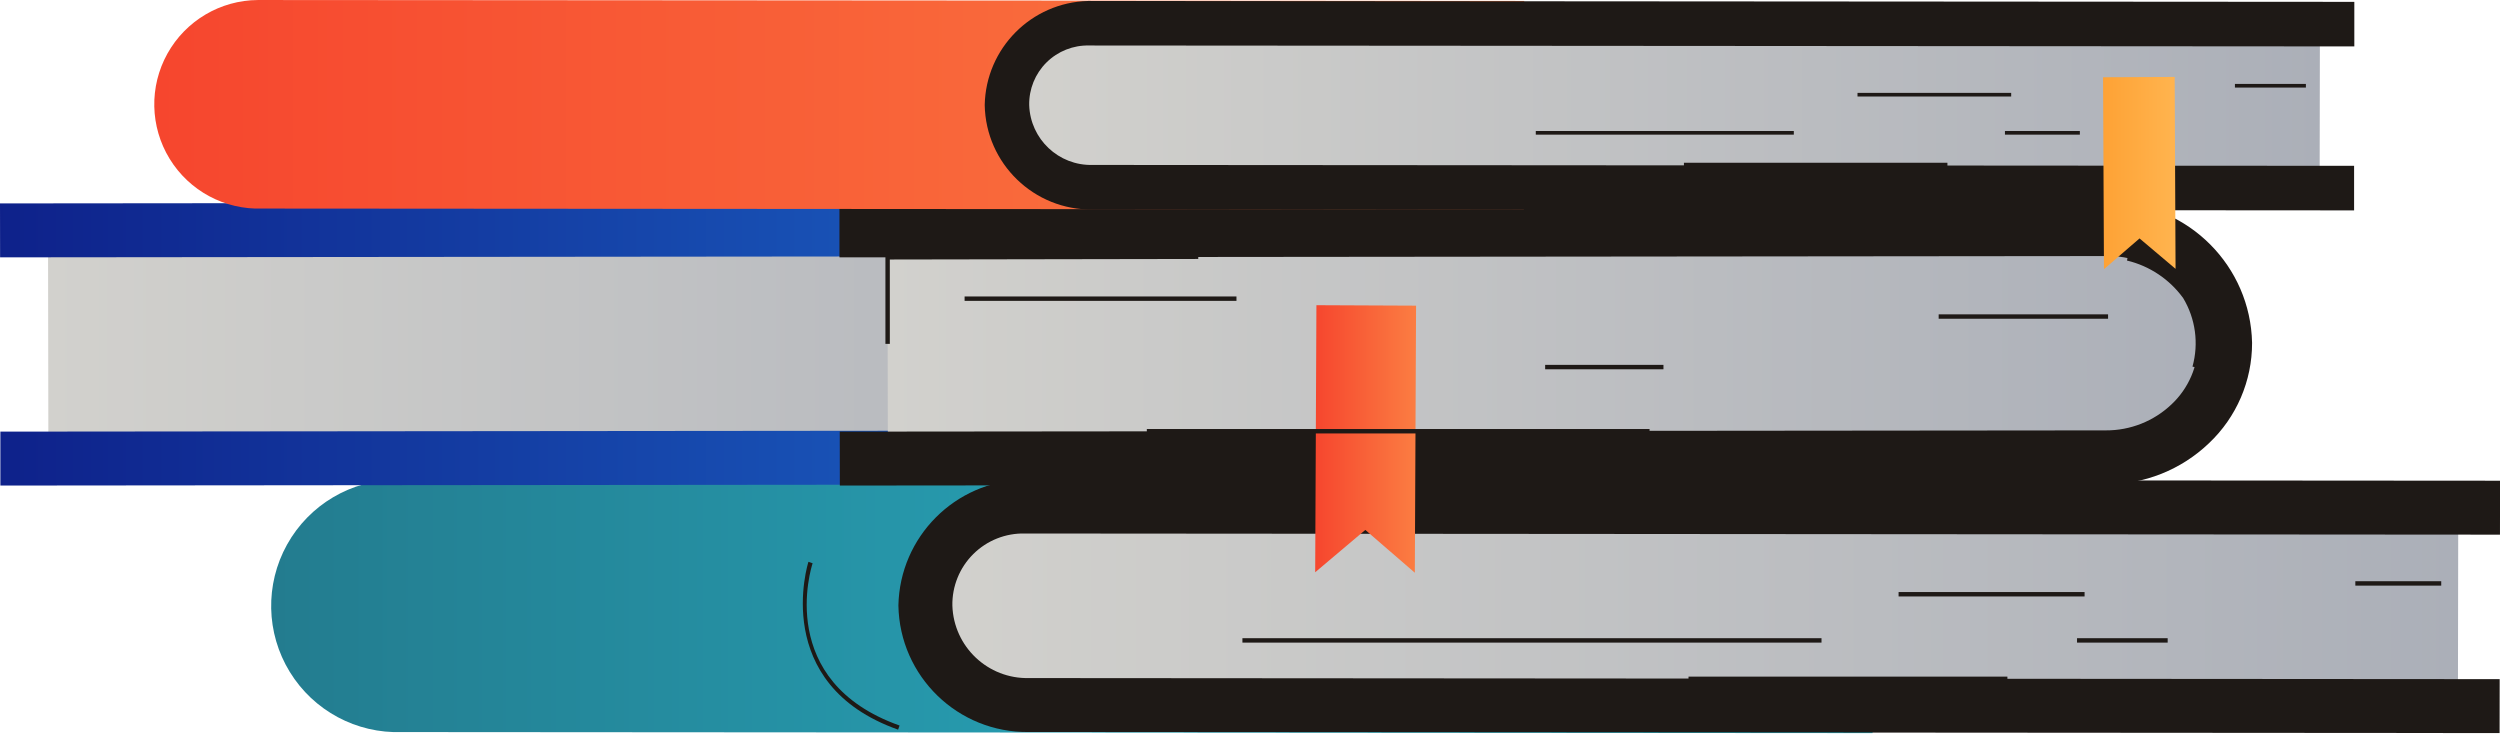
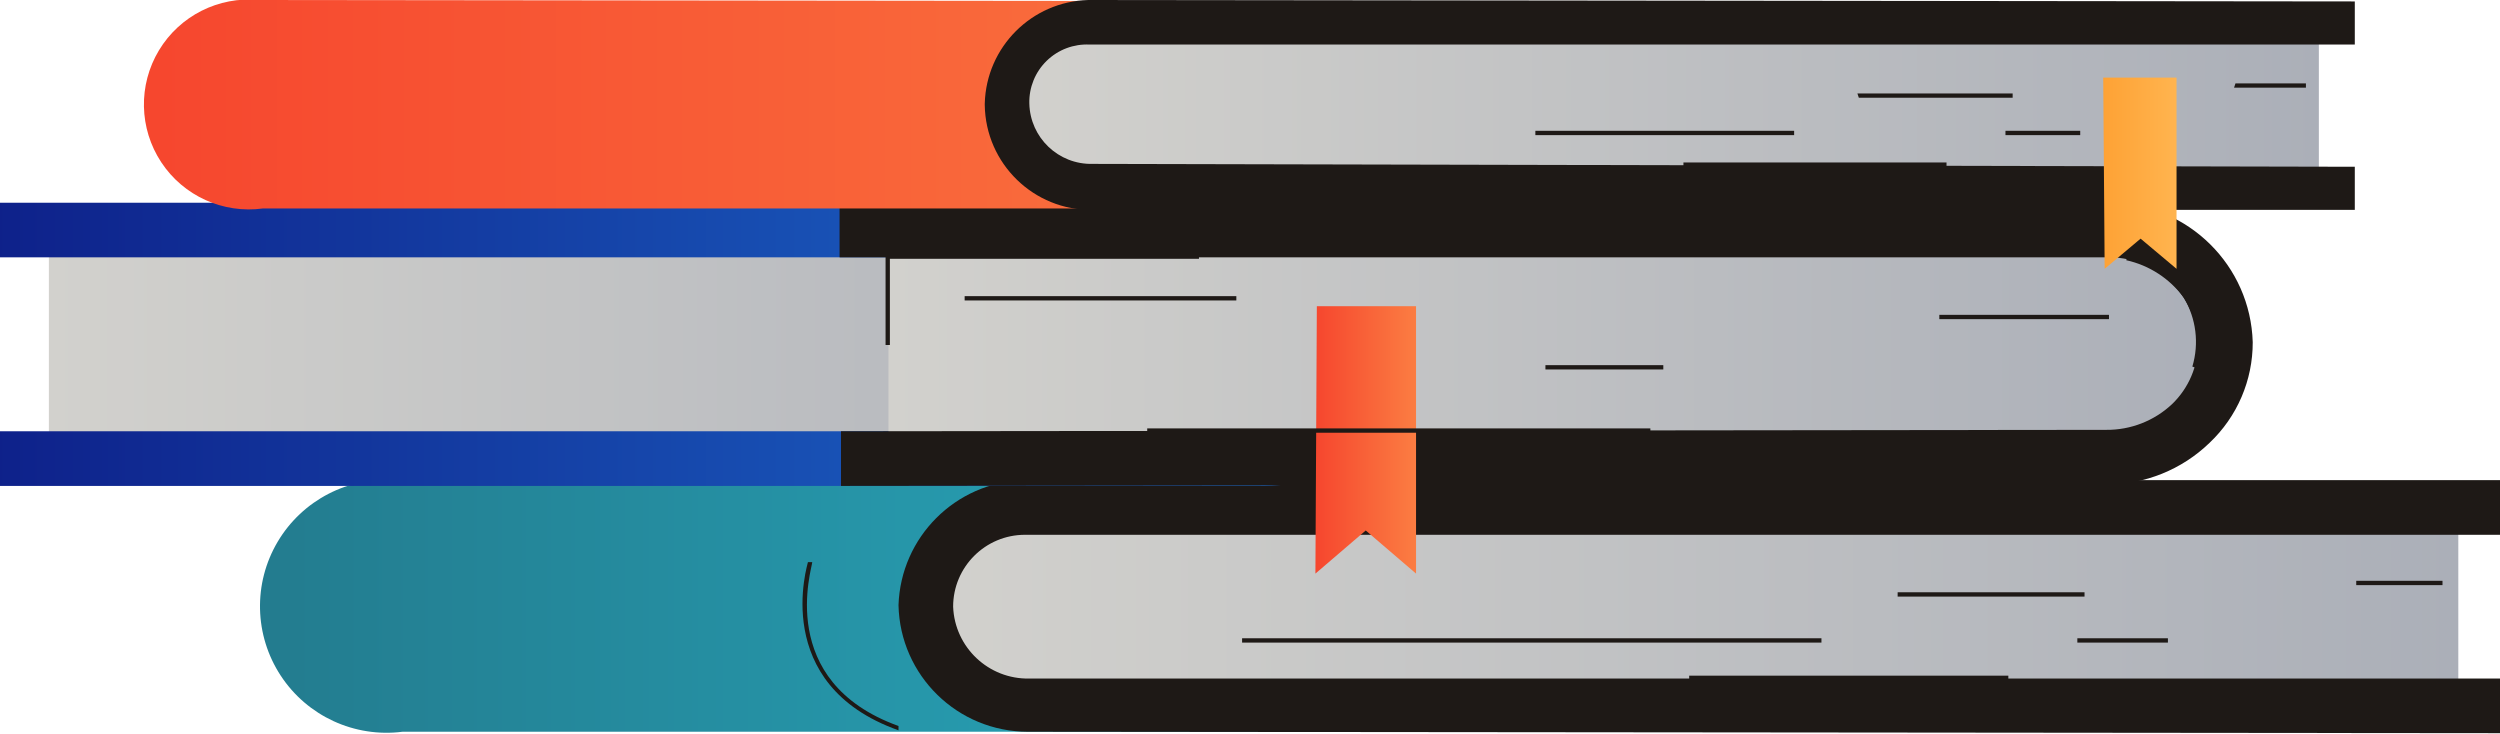
- <svg xmlns="http://www.w3.org/2000/svg" width="173.915" height="51" viewBox="0 0 173.915 51">
+ <svg xmlns="http://www.w3.org/2000/svg" viewBox="0 0 173.9 51">
  <defs>
-     <linearGradient id="a" y1="0.5" x2="1" y2="0.5" gradientUnits="objectBoundingBox">
+     <linearGradient id="a" x2="1" y1=".5" y2=".5" gradientUnits="objectBoundingBox">
      <stop offset="0" stop-color="#237c8f" />
      <stop offset="1" stop-color="#2abdd1" />
    </linearGradient>
-     <linearGradient id="b" y1="0.5" x2="1" y2="0.5" gradientUnits="objectBoundingBox">
+     <linearGradient id="b" x2="1" y1=".5" y2=".5" gradientUnits="objectBoundingBox">
      <stop offset="0" stop-color="#d2d1cd" />
      <stop offset="1" stop-color="#abafb8" />
    </linearGradient>
-     <linearGradient id="d" y1="0.5" x2="1" y2="0.5" gradientUnits="objectBoundingBox">
+     <linearGradient id="c" x2="1" y1=".5" y2=".5" gradientUnits="objectBoundingBox">
      <stop offset="0" stop-color="#0e218a" />
      <stop offset="1" stop-color="#1f72d2" />
    </linearGradient>
-     <linearGradient id="f" y1="0.5" x2="1" y2="0.5" gradientUnits="objectBoundingBox">
+     <linearGradient id="d" x2="1" y1=".5" y2=".5" gradientUnits="objectBoundingBox">
      <stop offset="0" stop-color="#f6462e" />
      <stop offset="1" stop-color="#fb7d42" />
    </linearGradient>
-     <linearGradient id="i" y1="0.5" x2="1" y2="0.5" gradientUnits="objectBoundingBox">
+     <linearGradient id="e" x2="1" y1=".5" y2=".5" gradientUnits="objectBoundingBox">
      <stop offset="0" stop-color="#fea235" />
      <stop offset="1" stop-color="#ffb44f" />
    </linearGradient>
  </defs>
-   <g transform="translate(-1282.452 -299.666)">
-     <g transform="translate(1301.334 333.034)">
-       <path d="M1406.924,326.574l0-3.753-102.7-.075a8.782,8.782,0,1,0,.372,17.558l102.3.074,0-3.752h-2.9l.017-10.053Z" transform="translate(-1295.512 -322.745)" fill="url(#a)" />
-       <g transform="translate(46.164 1.877)">
-         <path d="M1327.441,330.928a7.075,7.075,0,0,0,7.213,6.92l98.729.071.023-13.8-99.132-.071A7.051,7.051,0,0,0,1327.441,330.928Z" transform="translate(-1327.441 -324.043)" fill-rule="evenodd" fill="url(#b)" />
-       </g>
-       <g transform="translate(43.616)">
-         <path d="M1325.679,331.5a8.957,8.957,0,0,0,9.083,8.8l102.305.074.006-3.752-102.3-.075a5.206,5.206,0,0,1-5.339-5.04,4.928,4.928,0,0,1,5.053-5.016l102.607.08.006-3.753-102.706-.075A8.942,8.942,0,0,0,1325.679,331.5Z" transform="translate(-1325.679 -322.745)" fill="#1e1916" />
-       </g>
-       <g transform="translate(98.581 13.702)">
-         <rect width="22.184" height="0.308" fill="#1e1916" />
-       </g>
-       <g transform="translate(67.548 11.029)">
-         <rect width="40.285" height="0.307" fill="#1e1916" />
-       </g>
-       <g transform="translate(113.195 7.818)">
-         <rect width="12.939" height="0.307" fill="#1e1916" />
-       </g>
-       <g transform="translate(125.608 11.029)">
-         <rect width="6.306" height="0.307" fill="#1e1916" />
-       </g>
-       <g transform="translate(144.97 7.065)">
-         <rect width="5.975" height="0.307" fill="#1e1916" />
-       </g>
-     </g>
-     <g transform="translate(1338.3 338.75)">
-       <path d="M1327.707,338.373c-8.921-3.172-6.265-11.591-6.236-11.675l.291.1c-.11.332-2.588,8.218,6.048,11.288Z" transform="translate(-1321.079 -326.698)" fill="#1e1916" />
-     </g>
-     <g transform="translate(1282.452 313.732)">
-       <g transform="translate(3.338 1.874)">
-         <path d="M1369.963,310.691l-85.2.082.026,15.874,84.741-.08a7.942,7.942,0,1,0,.435-15.877Z" transform="translate(-1284.761 -310.691)" fill-rule="evenodd" fill="url(#b)" />
-       </g>
-       <path d="M1370.99,309.395l-88.538.085.006,3.752,88.44-.09a6.231,6.231,0,0,1,6.078,6.048,5.872,5.872,0,0,1-1.848,4.264,6.581,6.581,0,0,1-4.573,1.815l-88.077.087,0,3.751,88.078-.085a10.307,10.307,0,0,0,7.166-2.86,9.572,9.572,0,0,0,3-6.978A10,10,0,0,0,1370.99,309.395Z" transform="translate(-1282.452 -309.395)" fill="url(#d)" />
-       <g transform="translate(61.734 1.874)">
-         <path d="M1410.354,310.691l-85.2.082.027,15.874,84.74-.08a7.942,7.942,0,1,0,.437-15.877Z" transform="translate(-1325.15 -310.691)" fill-rule="evenodd" fill="url(#b)" />
-       </g>
-       <g transform="translate(58.397)">
-         <path d="M1411.38,309.395l-88.538.085,0,3.752,88.441-.09a6.229,6.229,0,0,1,6.077,6.048,5.865,5.865,0,0,1-1.846,4.264,6.581,6.581,0,0,1-4.573,1.815l-88.078.087.006,3.751,88.077-.085a10.308,10.308,0,0,0,7.167-2.86,9.577,9.577,0,0,0,3-6.978A10,10,0,0,0,1411.38,309.395Z" transform="translate(-1322.842 -309.395)" fill="#1e1916" />
-       </g>
-       <g transform="translate(91.492 7.165)">
-         <path d="M1345.732,332.93l3.488-2.945,3.444,2.978.087-18.58-6.933-.032Z" transform="translate(-1345.732 -314.351)" fill-rule="evenodd" fill="url(#f)" />
-       </g>
-       <g transform="translate(61.595 3.642)">
-         <path d="M1325.361,318.127h-.307v-6.174h.153l21.61-.038v.306l-21.457.038Z" transform="translate(-1325.054 -311.914)" fill="#1e1916" />
-       </g>
-       <g transform="translate(147.967 3.758)">
-         <path d="M1389.648,319.739l-.3-.065a6.09,6.09,0,0,0-.648-4.768,6.781,6.781,0,0,0-3.908-2.611l.061-.3a6.97,6.97,0,0,1,4.1,2.741A6.382,6.382,0,0,1,1389.648,319.739Z" transform="translate(-1384.793 -311.994)" fill="#1e1916" />
-       </g>
-       <g transform="translate(79.78 15.779)">
-         <rect width="34.974" height="0.308" fill="#1e1916" />
-       </g>
-       <g transform="translate(67.103 6.558)">
-         <rect width="18.913" height="0.306" fill="#1e1916" />
-       </g>
-       <g transform="translate(107.49 11.316)">
-         <rect width="8.23" height="0.308" fill="#1e1916" />
-       </g>
-       <g transform="translate(134.865 7.802)">
-         <rect width="11.785" height="0.306" fill="#1e1916" />
-       </g>
-     </g>
-     <g transform="translate(1293.203 299.666)">
-       <path d="M1385.171,302.829l0-3.1-88.088-.062a7.256,7.256,0,1,0,.308,14.507l87.757.062,0-3.1h-2.4l.013-8.308Z" transform="translate(-1289.888 -299.666)" fill="url(#f)" />
-       <g transform="translate(59.857 1.551)">
-         <path d="M1331.288,306.428a5.843,5.843,0,0,0,5.96,5.717l84.8.059.019-11.408-85.136-.058A5.824,5.824,0,0,0,1331.288,306.428Z" transform="translate(-1331.288 -300.739)" fill-rule="evenodd" fill="url(#b)" />
-       </g>
-       <g transform="translate(57.752 0.067)">
-         <path d="M1329.832,306.948a7.4,7.4,0,0,0,7.505,7.271l87.757.062,0-3.1-87.756-.062a4.3,4.3,0,0,1-4.411-4.165,4.07,4.07,0,0,1,4.174-4.144l88.009.064,0-3.1-88.09-.062A7.388,7.388,0,0,0,1329.832,306.948Z" transform="translate(-1329.832 -299.712)" fill="#1e1916" />
-       </g>
-       <g transform="translate(135.551 5.351)">
-         <path d="M1383.641,303.391l.062,13.35,2.475-2.139,2.506,2.117-.062-13.351Z" transform="translate(-1383.641 -303.367)" fill-rule="evenodd" fill="url(#i)" />
-       </g>
-       <g transform="translate(106.393 11.322)">
-         <rect width="18.33" height="0.254" fill="#1e1916" />
-       </g>
-       <g transform="translate(96.087 9.113)">
-         <rect width="17.951" height="0.254" fill="#1e1916" />
-       </g>
-       <g transform="translate(118.468 6.461)">
-         <rect width="10.691" height="0.253" fill="#1e1916" />
-       </g>
-       <g transform="translate(128.725 9.113)">
-         <rect width="5.211" height="0.254" fill="#1e1916" />
-       </g>
-       <g transform="translate(144.724 5.838)">
-         <rect width="4.937" height="0.254" fill="#1e1916" />
-       </g>
-     </g>
-   </g>
+   <path fill="url(#a)" d="M1407 326.6v-3.8h-102.8a8.8 8.8 0 1 0 .4 17.5h102.3v-3.7h-2.9v-10Z" transform="translate(-1276.6 -289.4)" />
+   <path fill="url(#b)" fill-rule="evenodd" d="M1327.4 331a7 7 0 0 0 7.3 6.8l98.7.1v-13.8h-99.1a7 7 0 0 0-6.9 6.8Z" transform="translate(-1262.4 -288.8)" />
+   <path fill="#1e1916" d="M62.5 42.1a9 9 0 0 0 9 8.8L174 51v-3.8H71.6a5.2 5.2 0 0 1-5.3-5 5 5 0 0 1 5-5H174v-3.8H71.2a9 9 0 0 0-8.7 8.7Z" />
+   <path fill="#1e1916" d="M117.5 47h22.2v.4h-22.2zm-31.1-2.6h40.3v.3H86.4zm45.6-3.2h13v.3h-13zm12.5 3.2h6.3v.3h-6.3zm19.4-4h6v.3h-6zM62.5 50.8c-9-3.2-6.3-11.6-6.3-11.7h.3c0 .4-2.6 8.3 6 11.4Z" />
+   <path fill="url(#b)" fill-rule="evenodd" d="M1370 310.7h-85.2v16l84.7-.1a8 8 0 1 0 .5-16Z" transform="translate(-1281.4 -294.8)" />
+   <path fill="url(#c)" d="M1371 309.4h-88.5v3.8h88.4a6.2 6.2 0 0 1 6 6 5.9 5.9 0 0 1-1.8 4.3 6.6 6.6 0 0 1-4.5 1.8h-88.1v3.8h88a10.3 10.3 0 0 0 7.2-3 9.6 9.6 0 0 0 3-7 10 10 0 0 0-9.7-9.7Z" transform="translate(-1282.5 -295.3)" />
+   <path fill="url(#b)" fill-rule="evenodd" d="M1410.4 310.7h-85.2v16l84.7-.1a8 8 0 1 0 .5-16Z" transform="translate(-1263.4 -294.8)" />
+   <path fill="#1e1916" d="m147 14-88.6.2v3.7h88.4a6.2 6.2 0 0 1 6.1 6 5.9 5.9 0 0 1-1.8 4.2 6.6 6.6 0 0 1-4.6 1.8l-88 .1v3.8l88-.1a10.3 10.3 0 0 0 7.2-2.9 9.6 9.6 0 0 0 3-7 10 10 0 0 0-9.8-9.7Z" />
+   <path fill="url(#d)" fill-rule="evenodd" d="m1345.7 333 3.5-3 3.5 3v-18.6h-6.9Z" transform="translate(-1254.2 -293.1)" />
+   <path fill="#1e1916" d="M61.9 24h-.3v-6.3h21.8v.3H61.9Zm90.9 1.6-.3-.1a6 6 0 0 0-.6-4.8 6.8 6.8 0 0 0-4-2.6l.1-.3a7 7 0 0 1 4.1 2.8 6.4 6.4 0 0 1 .7 5Zm-73 4.2h35v.3h-35z" />
+   <path fill="#1e1916" d="M67.1 20.6H86v.3H67.1zm40.4 4.8h8.2v.3h-8.2zm27.4-3.5h11.8v.3h-11.8z" />
+   <path fill="url(#d)" d="M1385.2 302.8v-3l-88.1-.1a7.3 7.3 0 1 0 .3 14.5h87.7v-3h-2.4v-8.4Z" transform="translate(-1279.1 -299.7)" />
+   <path fill="url(#b)" fill-rule="evenodd" d="M1331.3 306.4a5.8 5.8 0 0 0 6 5.7l84.7.1v-11.4h-85a5.8 5.8 0 0 0-5.7 5.6Z" transform="translate(-1260.7 -299.2)" />
+   <path fill="#1e1916" d="M68.5 7.3a7.4 7.4 0 0 0 7.5 7.3h87.8v-3L76 11.4a4.3 4.3 0 0 1-4.4-4.2 4 4 0 0 1 4.2-4.1h88v-3L75.7 0a7.4 7.4 0 0 0-7.2 7.2Z" />
+   <path fill="url(#e)" fill-rule="evenodd" d="m1383.6 303.4.1 13.3 2.5-2.1 2.5 2.1v-13.3Z" transform="translate(-1237.3 -298)" />
+   <path fill="#1e1916" d="M117.1 11.3h18.3v.3h-18.3zm-10.3-2.2h18v.3h-18zm22.4-2.6H140v.3h-10.7zm10.3 2.6h5.2v.3h-5.2zm16-3.3h4.9v.3h-5z" />
</svg>
